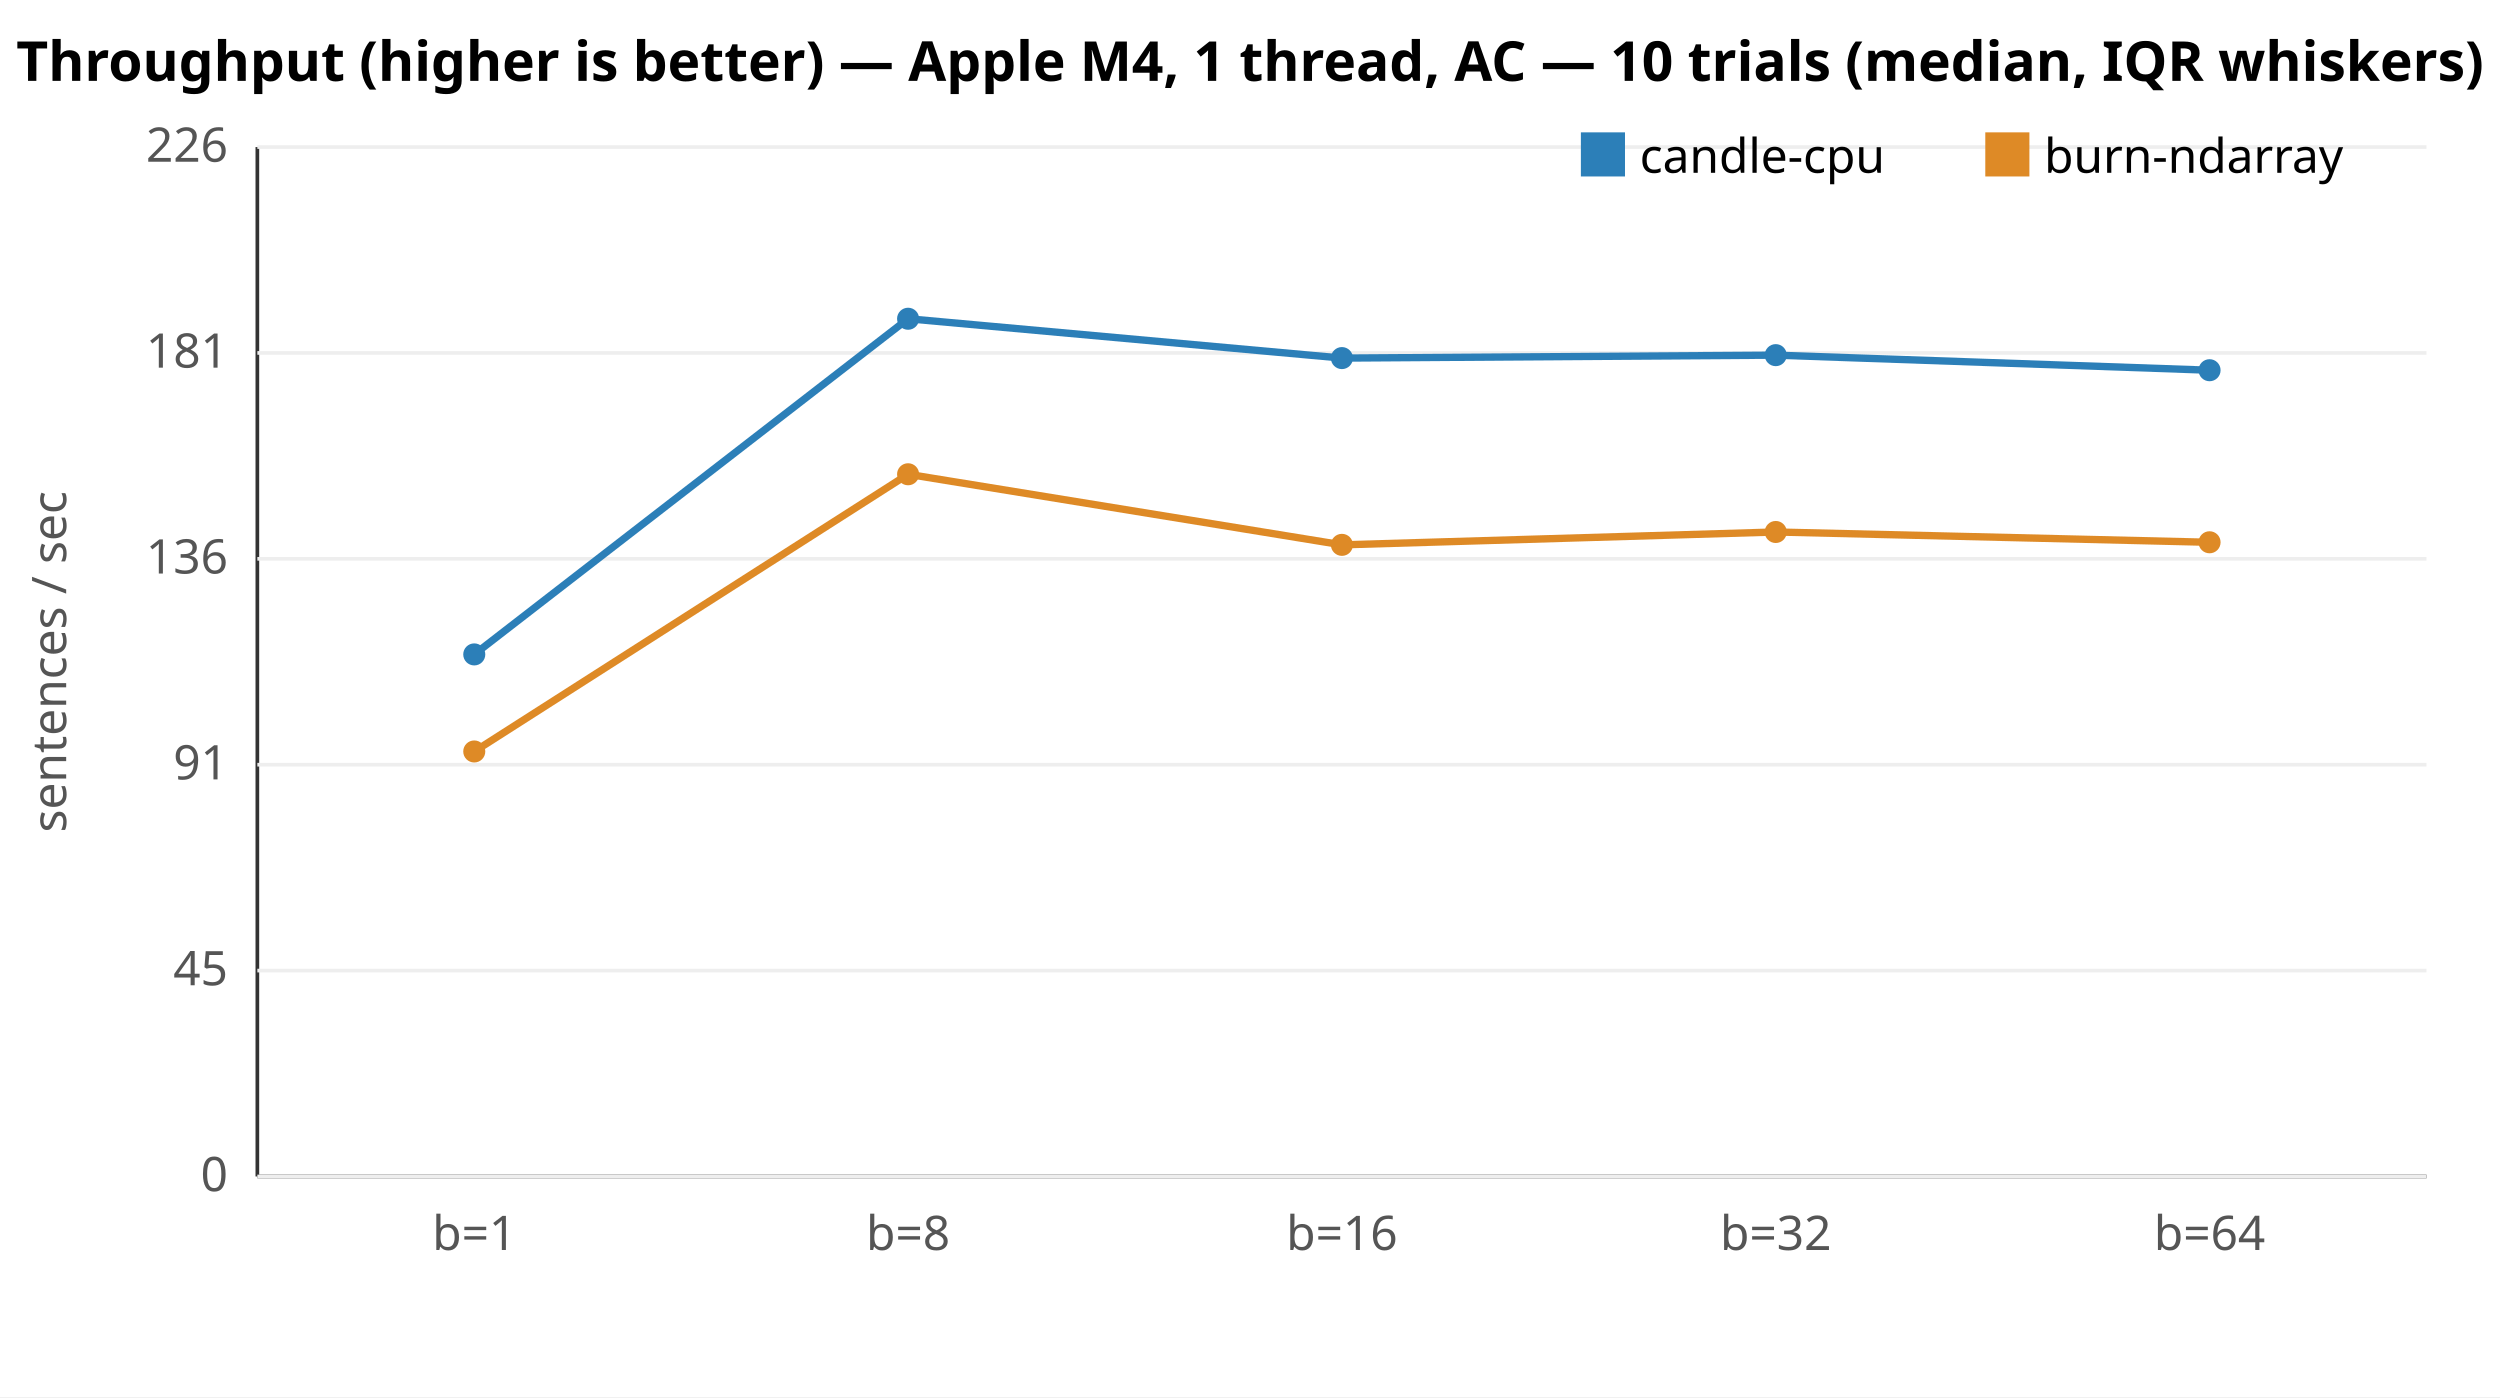
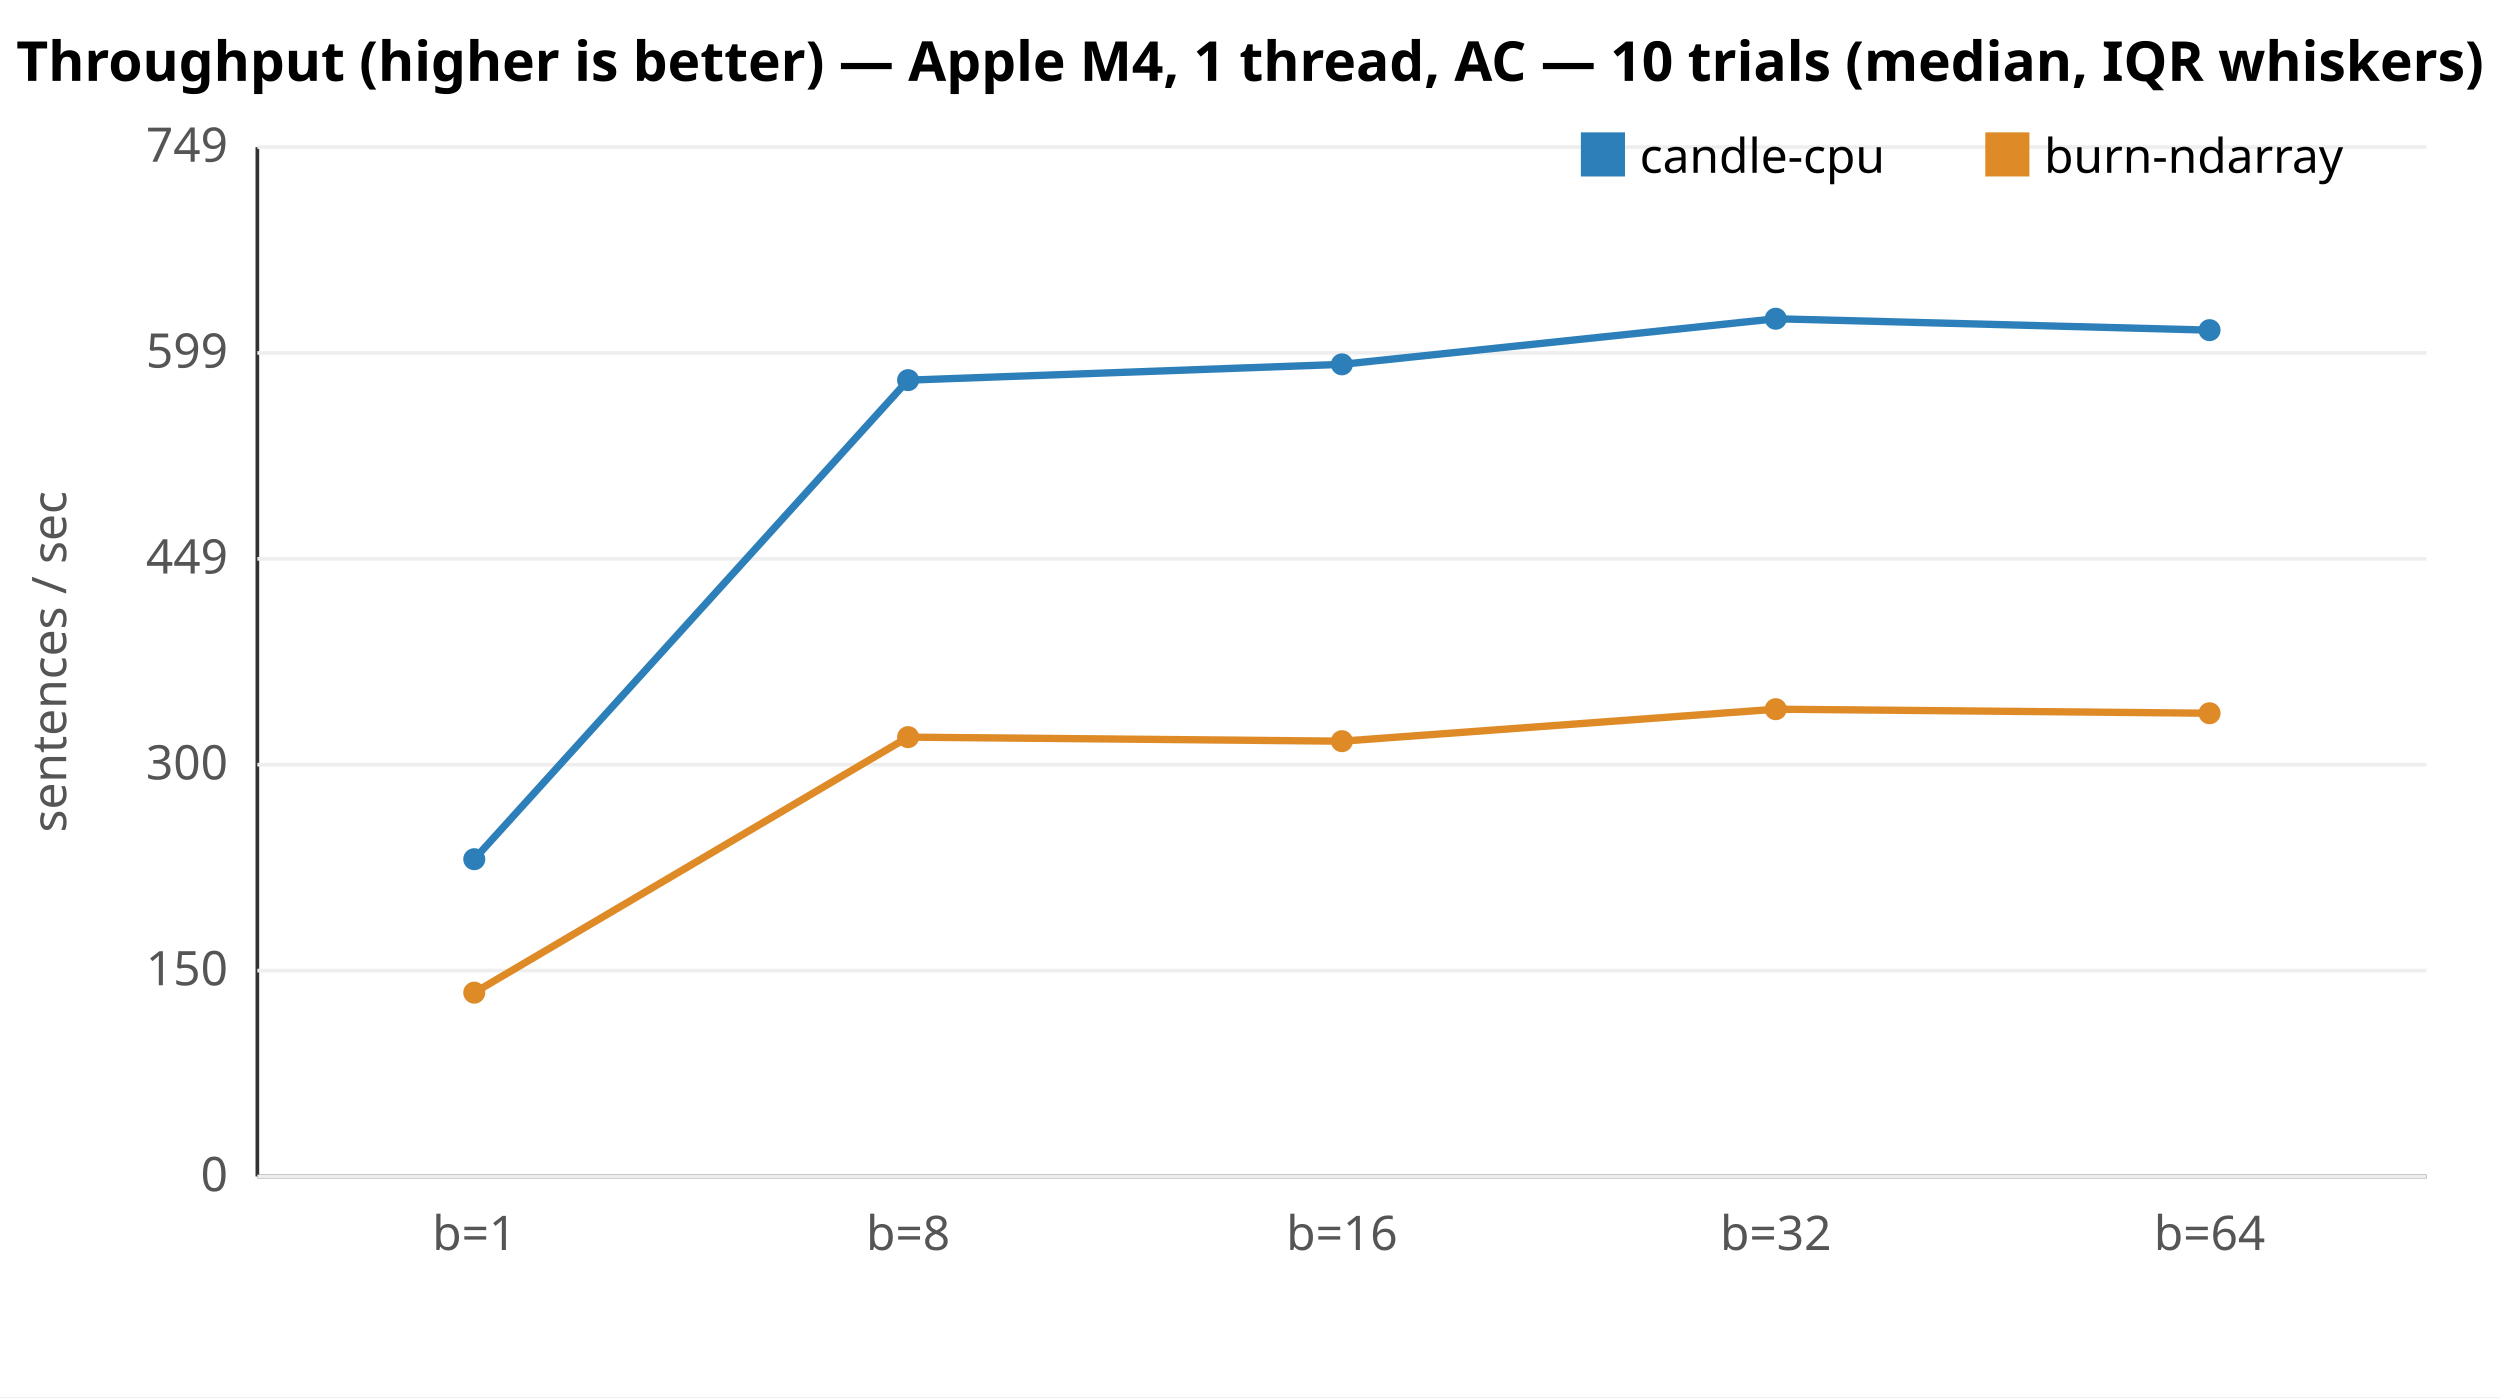
<svg xmlns="http://www.w3.org/2000/svg" width="680" height="380" font-family="sans-serif" font-size="13">
  <rect width="680" height="380" fill="white" />
  <text x="340.0" y="22" text-anchor="middle" font-size="15" font-weight="bold">Throughput (higher is better) — Apple M4, 1 thread, AC — 10 trials (median, IQR whiskers)</text>
  <line x1="70" y1="320" x2="660" y2="320" stroke="#333" />
  <line x1="70" y1="320" x2="70" y2="40" stroke="#333" />
  <line x1="70" y1="320.0" x2="660" y2="320.0" stroke="#eee" />
  <text x="62" y="324.0" text-anchor="end" fill="#555">0</text>
  <line x1="70" y1="264.0" x2="660" y2="264.0" stroke="#eee" />
-   <text x="62" y="268.0" text-anchor="end" fill="#555">45</text>
+   <text x="62" y="268.0" text-anchor="end" fill="#555">150</text>
  <line x1="70" y1="208.0" x2="660" y2="208.0" stroke="#eee" />
-   <text x="62" y="212.0" text-anchor="end" fill="#555">91</text>
+   <text x="62" y="212.0" text-anchor="end" fill="#555">300</text>
  <line x1="70" y1="152.0" x2="660" y2="152.0" stroke="#eee" />
-   <text x="62" y="156.0" text-anchor="end" fill="#555">136</text>
+   <text x="62" y="156.0" text-anchor="end" fill="#555">449</text>
  <line x1="70" y1="96.0" x2="660" y2="96.0" stroke="#eee" />
-   <text x="62" y="100.0" text-anchor="end" fill="#555">181</text>
+   <text x="62" y="100.0" text-anchor="end" fill="#555">599</text>
  <line x1="70" y1="40.0" x2="660" y2="40.0" stroke="#eee" />
-   <text x="62" y="44.0" text-anchor="end" fill="#555">226</text>
+   <text x="62" y="44.0" text-anchor="end" fill="#555">749</text>
  <text x="18" y="180" text-anchor="middle" fill="#555" transform="rotate(-90 18 180)">sentences / sec</text>
  <text x="129.0" y="340" text-anchor="middle" fill="#555">b=1</text>
  <text x="247.0" y="340" text-anchor="middle" fill="#555">b=8</text>
  <text x="365.0" y="340" text-anchor="middle" fill="#555">b=16</text>
  <text x="483.0" y="340" text-anchor="middle" fill="#555">b=32</text>
  <text x="601.0" y="340" text-anchor="middle" fill="#555">b=64</text>
-   <circle cx="129.0" cy="178.0" r="3" fill="#2c7fb8" />
-   <circle cx="247.0" cy="86.7" r="3" fill="#2c7fb8" />
-   <circle cx="365.0" cy="97.4" r="3" fill="#2c7fb8" />
-   <circle cx="483.0" cy="96.6" r="3" fill="#2c7fb8" />
-   <circle cx="601.0" cy="100.7" r="3" fill="#2c7fb8" />
-   <polyline points="129.0,178.0 247.0,86.7 365.0,97.4 483.0,96.6 601.0,100.7" fill="none" stroke="#2c7fb8" stroke-width="2" />
-   <circle cx="129.0" cy="204.4" r="3" fill="#de8a26" />
-   <circle cx="247.0" cy="129.0" r="3" fill="#de8a26" />
-   <circle cx="365.0" cy="148.2" r="3" fill="#de8a26" />
-   <circle cx="483.0" cy="144.7" r="3" fill="#de8a26" />
-   <circle cx="601.0" cy="147.5" r="3" fill="#de8a26" />
-   <polyline points="129.0,204.4 247.0,129.0 365.0,148.2 483.0,144.7 601.0,147.5" fill="none" stroke="#de8a26" stroke-width="2" />
+   <circle cx="129.0" cy="233.7" r="3" fill="#2c7fb8" />
+   <circle cx="247.0" cy="103.4" r="3" fill="#2c7fb8" />
+   <circle cx="365.0" cy="99.1" r="3" fill="#2c7fb8" />
+   <circle cx="483.0" cy="86.7" r="3" fill="#2c7fb8" />
+   <circle cx="601.0" cy="89.8" r="3" fill="#2c7fb8" />
+   <polyline points="129.0,233.7 247.0,103.4 365.0,99.1 483.0,86.7 601.0,89.8" fill="none" stroke="#2c7fb8" stroke-width="2" />
+   <circle cx="129.0" cy="270.0" r="3" fill="#de8a26" />
+   <circle cx="247.0" cy="200.5" r="3" fill="#de8a26" />
+   <circle cx="365.0" cy="201.6" r="3" fill="#de8a26" />
+   <circle cx="483.0" cy="192.9" r="3" fill="#de8a26" />
+   <circle cx="601.0" cy="194.0" r="3" fill="#de8a26" />
+   <polyline points="129.0,270.0 247.0,200.5 365.0,201.6 483.0,192.9 601.0,194.0" fill="none" stroke="#de8a26" stroke-width="2" />
  <rect x="430" y="36" width="12" height="12" fill="#2c7fb8" />
  <text x="446" y="47">candle-cpu</text>
  <rect x="540" y="36" width="12" height="12" fill="#de8a26" />
  <text x="556" y="47">burn-ndarray</text>
</svg>
